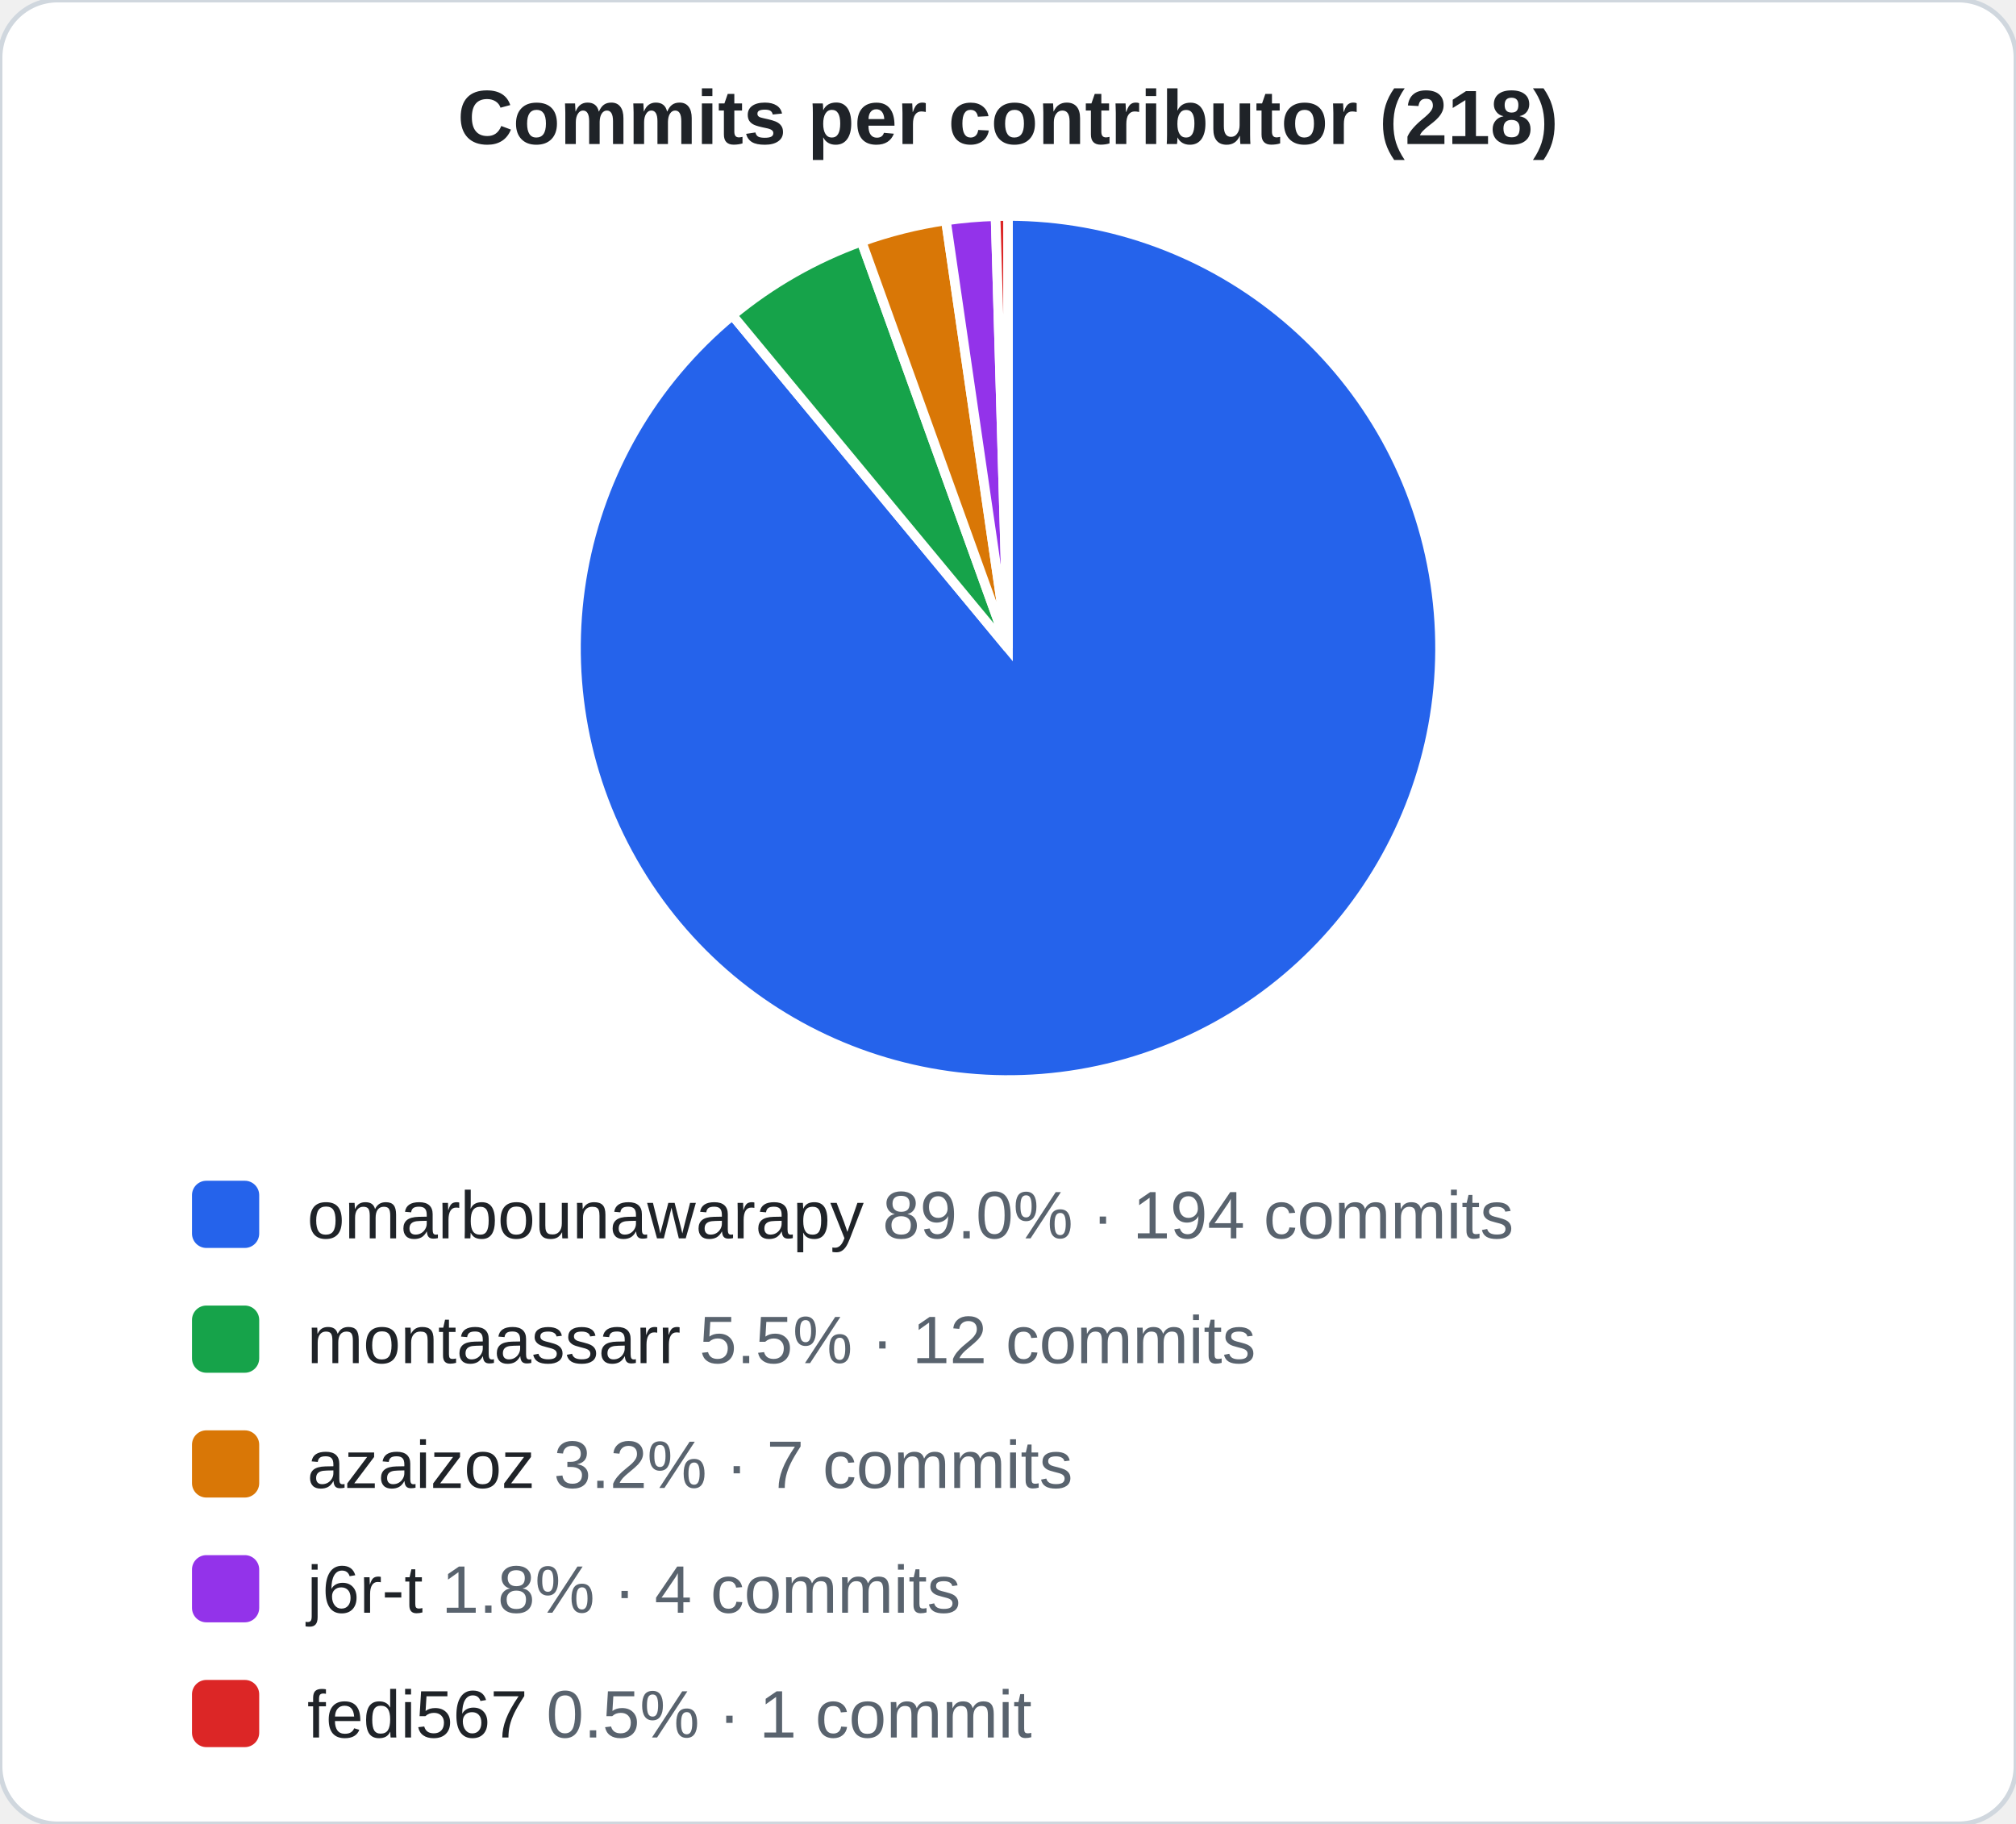
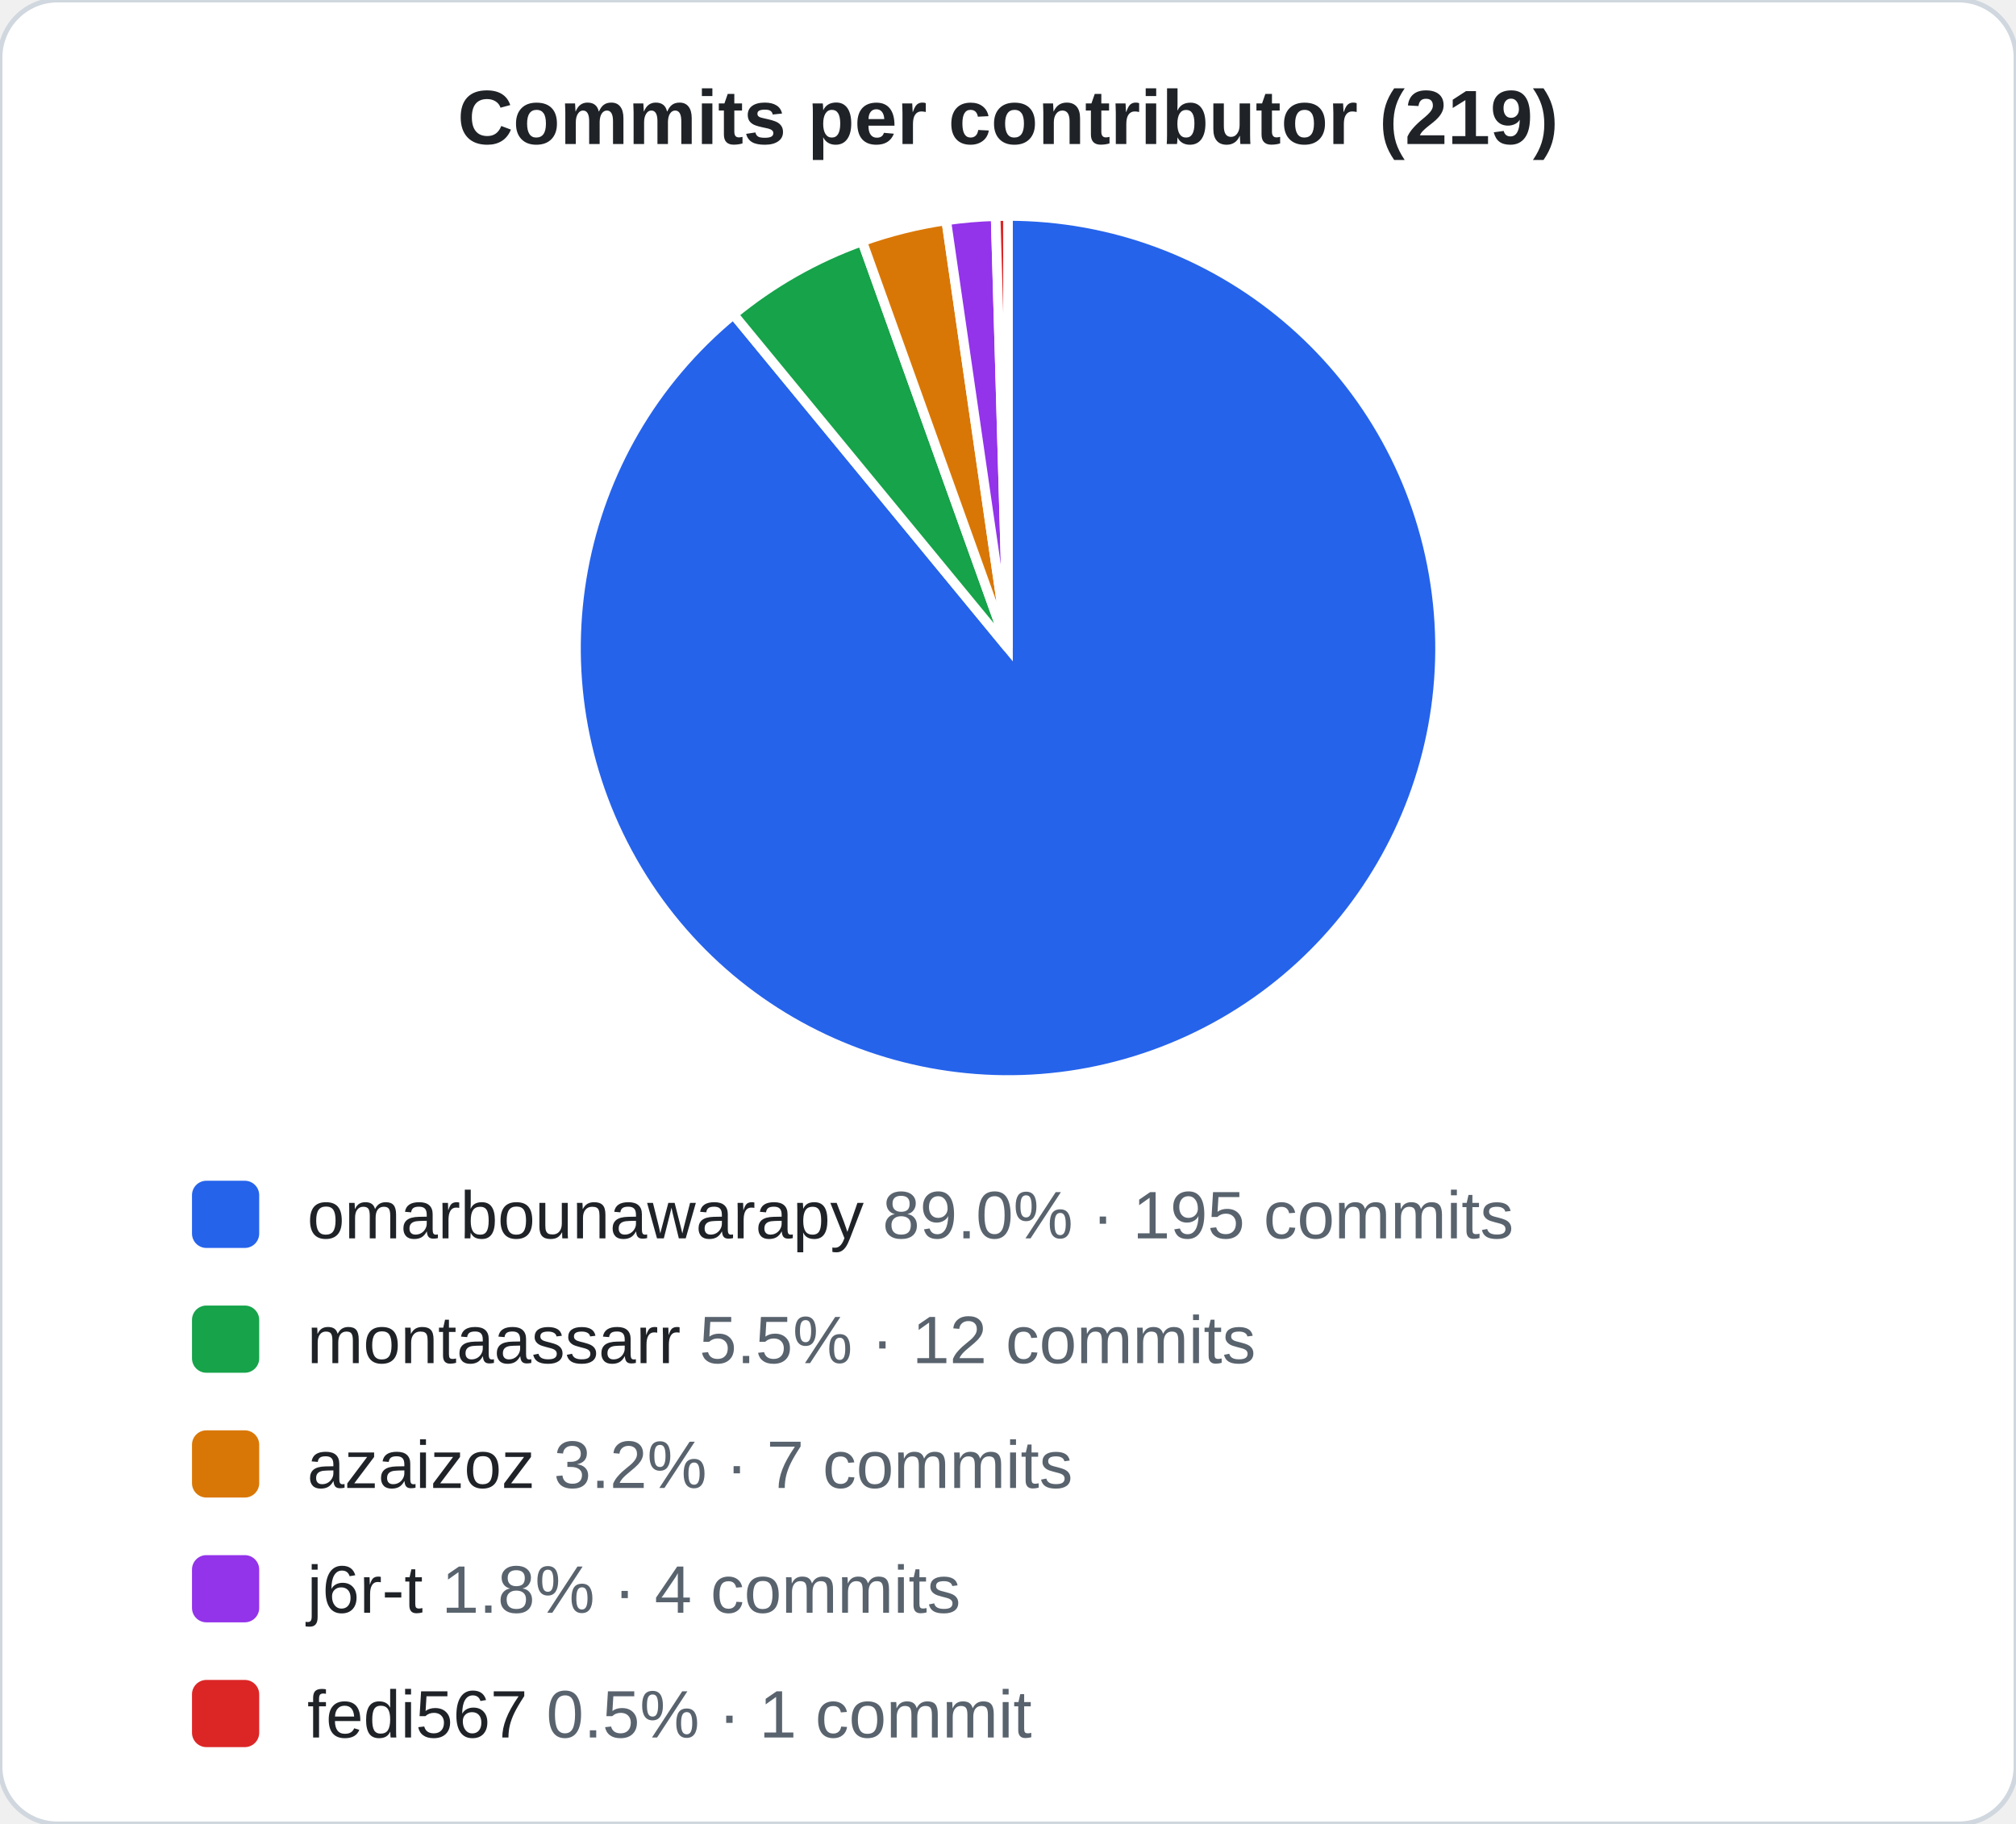
<svg xmlns="http://www.w3.org/2000/svg" width="420" height="380" viewBox="0 0 420 380" role="img" aria-labelledby="t">
  <rect width="420" height="380" rx="12" fill="#ffffff" stroke="#d0d7de" />
-   <text x="210" y="30" text-anchor="middle" font-family="Arial,Helvetica,sans-serif" font-size="16" font-weight="700" fill="#1f2328">Commits per contributor (218)</text>
-   <path d="M210.0,135.0 L210.00,45.00 A90,90 0 1 1 152.59,65.69 Z" fill="#2563eb" stroke="#ffffff" stroke-width="2" />
+   <text x="210" y="30" text-anchor="middle" font-family="Arial,Helvetica,sans-serif" font-size="16" font-weight="700" fill="#1f2328">Commits per contributor (219)</text>
+   <path d="M210.0,135.0 L210.00,45.00 A90,90 0 1 1 152.81,65.51 Z" fill="#2563eb" stroke="#ffffff" stroke-width="2" />
  <rect x="40" y="246" width="14" height="14" rx="3" fill="#2563eb" />
-   <text x="64" y="258" font-family="Arial,Helvetica,sans-serif" font-size="14" fill="#1f2328">omarbounawarapy <tspan fill="#59636e">89.0% · 194 commits</tspan>
+   <text x="64" y="258" font-family="Arial,Helvetica,sans-serif" font-size="14" fill="#1f2328">omarbounawarapy <tspan fill="#59636e">89.0% · 195 commits</tspan>
  </text>
-   <path d="M210.0,135.0 L152.59,65.69 A90,90 0 0 1 179.49,50.33 Z" fill="#16a34a" stroke="#ffffff" stroke-width="2" />
+   <path d="M210.0,135.0 L152.81,65.51 A90,90 0 0 1 179.62,50.28 Z" fill="#16a34a" stroke="#ffffff" stroke-width="2" />
  <rect x="40" y="272" width="14" height="14" rx="3" fill="#16a34a" />
  <text x="64" y="284" font-family="Arial,Helvetica,sans-serif" font-size="14" fill="#1f2328">montaassarr <tspan fill="#59636e">5.5% · 12 commits</tspan>
  </text>
-   <path d="M210.0,135.0 L179.49,50.33 A90,90 0 0 1 197.07,45.93 Z" fill="#d97706" stroke="#ffffff" stroke-width="2" />
+   <path d="M210.0,135.0 L179.62,50.28 A90,90 0 0 1 197.13,45.92 Z" fill="#d97706" stroke="#ffffff" stroke-width="2" />
  <rect x="40" y="298" width="14" height="14" rx="3" fill="#d97706" />
  <text x="64" y="310" font-family="Arial,Helvetica,sans-serif" font-size="14" fill="#1f2328">azaizoz <tspan fill="#59636e">3.2% · 7 commits</tspan>
  </text>
-   <path d="M210.0,135.0 L197.07,45.93 A90,90 0 0 1 207.41,45.04 Z" fill="#9333ea" stroke="#ffffff" stroke-width="2" />
+   <path d="M210.0,135.0 L197.13,45.92 A90,90 0 0 1 207.42,45.04 Z" fill="#9333ea" stroke="#ffffff" stroke-width="2" />
  <rect x="40" y="324" width="14" height="14" rx="3" fill="#9333ea" />
  <text x="64" y="336" font-family="Arial,Helvetica,sans-serif" font-size="14" fill="#1f2328">j6r-t <tspan fill="#59636e">1.8% · 4 commits</tspan>
  </text>
-   <path d="M210.0,135.0 L207.41,45.04 A90,90 0 0 1 210.00,45.00 Z" fill="#dc2626" stroke="#ffffff" stroke-width="2" />
+   <path d="M210.0,135.0 L207.42,45.04 A90,90 0 0 1 210.00,45.00 Z" fill="#dc2626" stroke="#ffffff" stroke-width="2" />
  <rect x="40" y="350" width="14" height="14" rx="3" fill="#dc2626" />
  <text x="64" y="362" font-family="Arial,Helvetica,sans-serif" font-size="14" fill="#1f2328">fedi567 <tspan fill="#59636e">0.5% · 1 commit</tspan>
  </text>
</svg>
